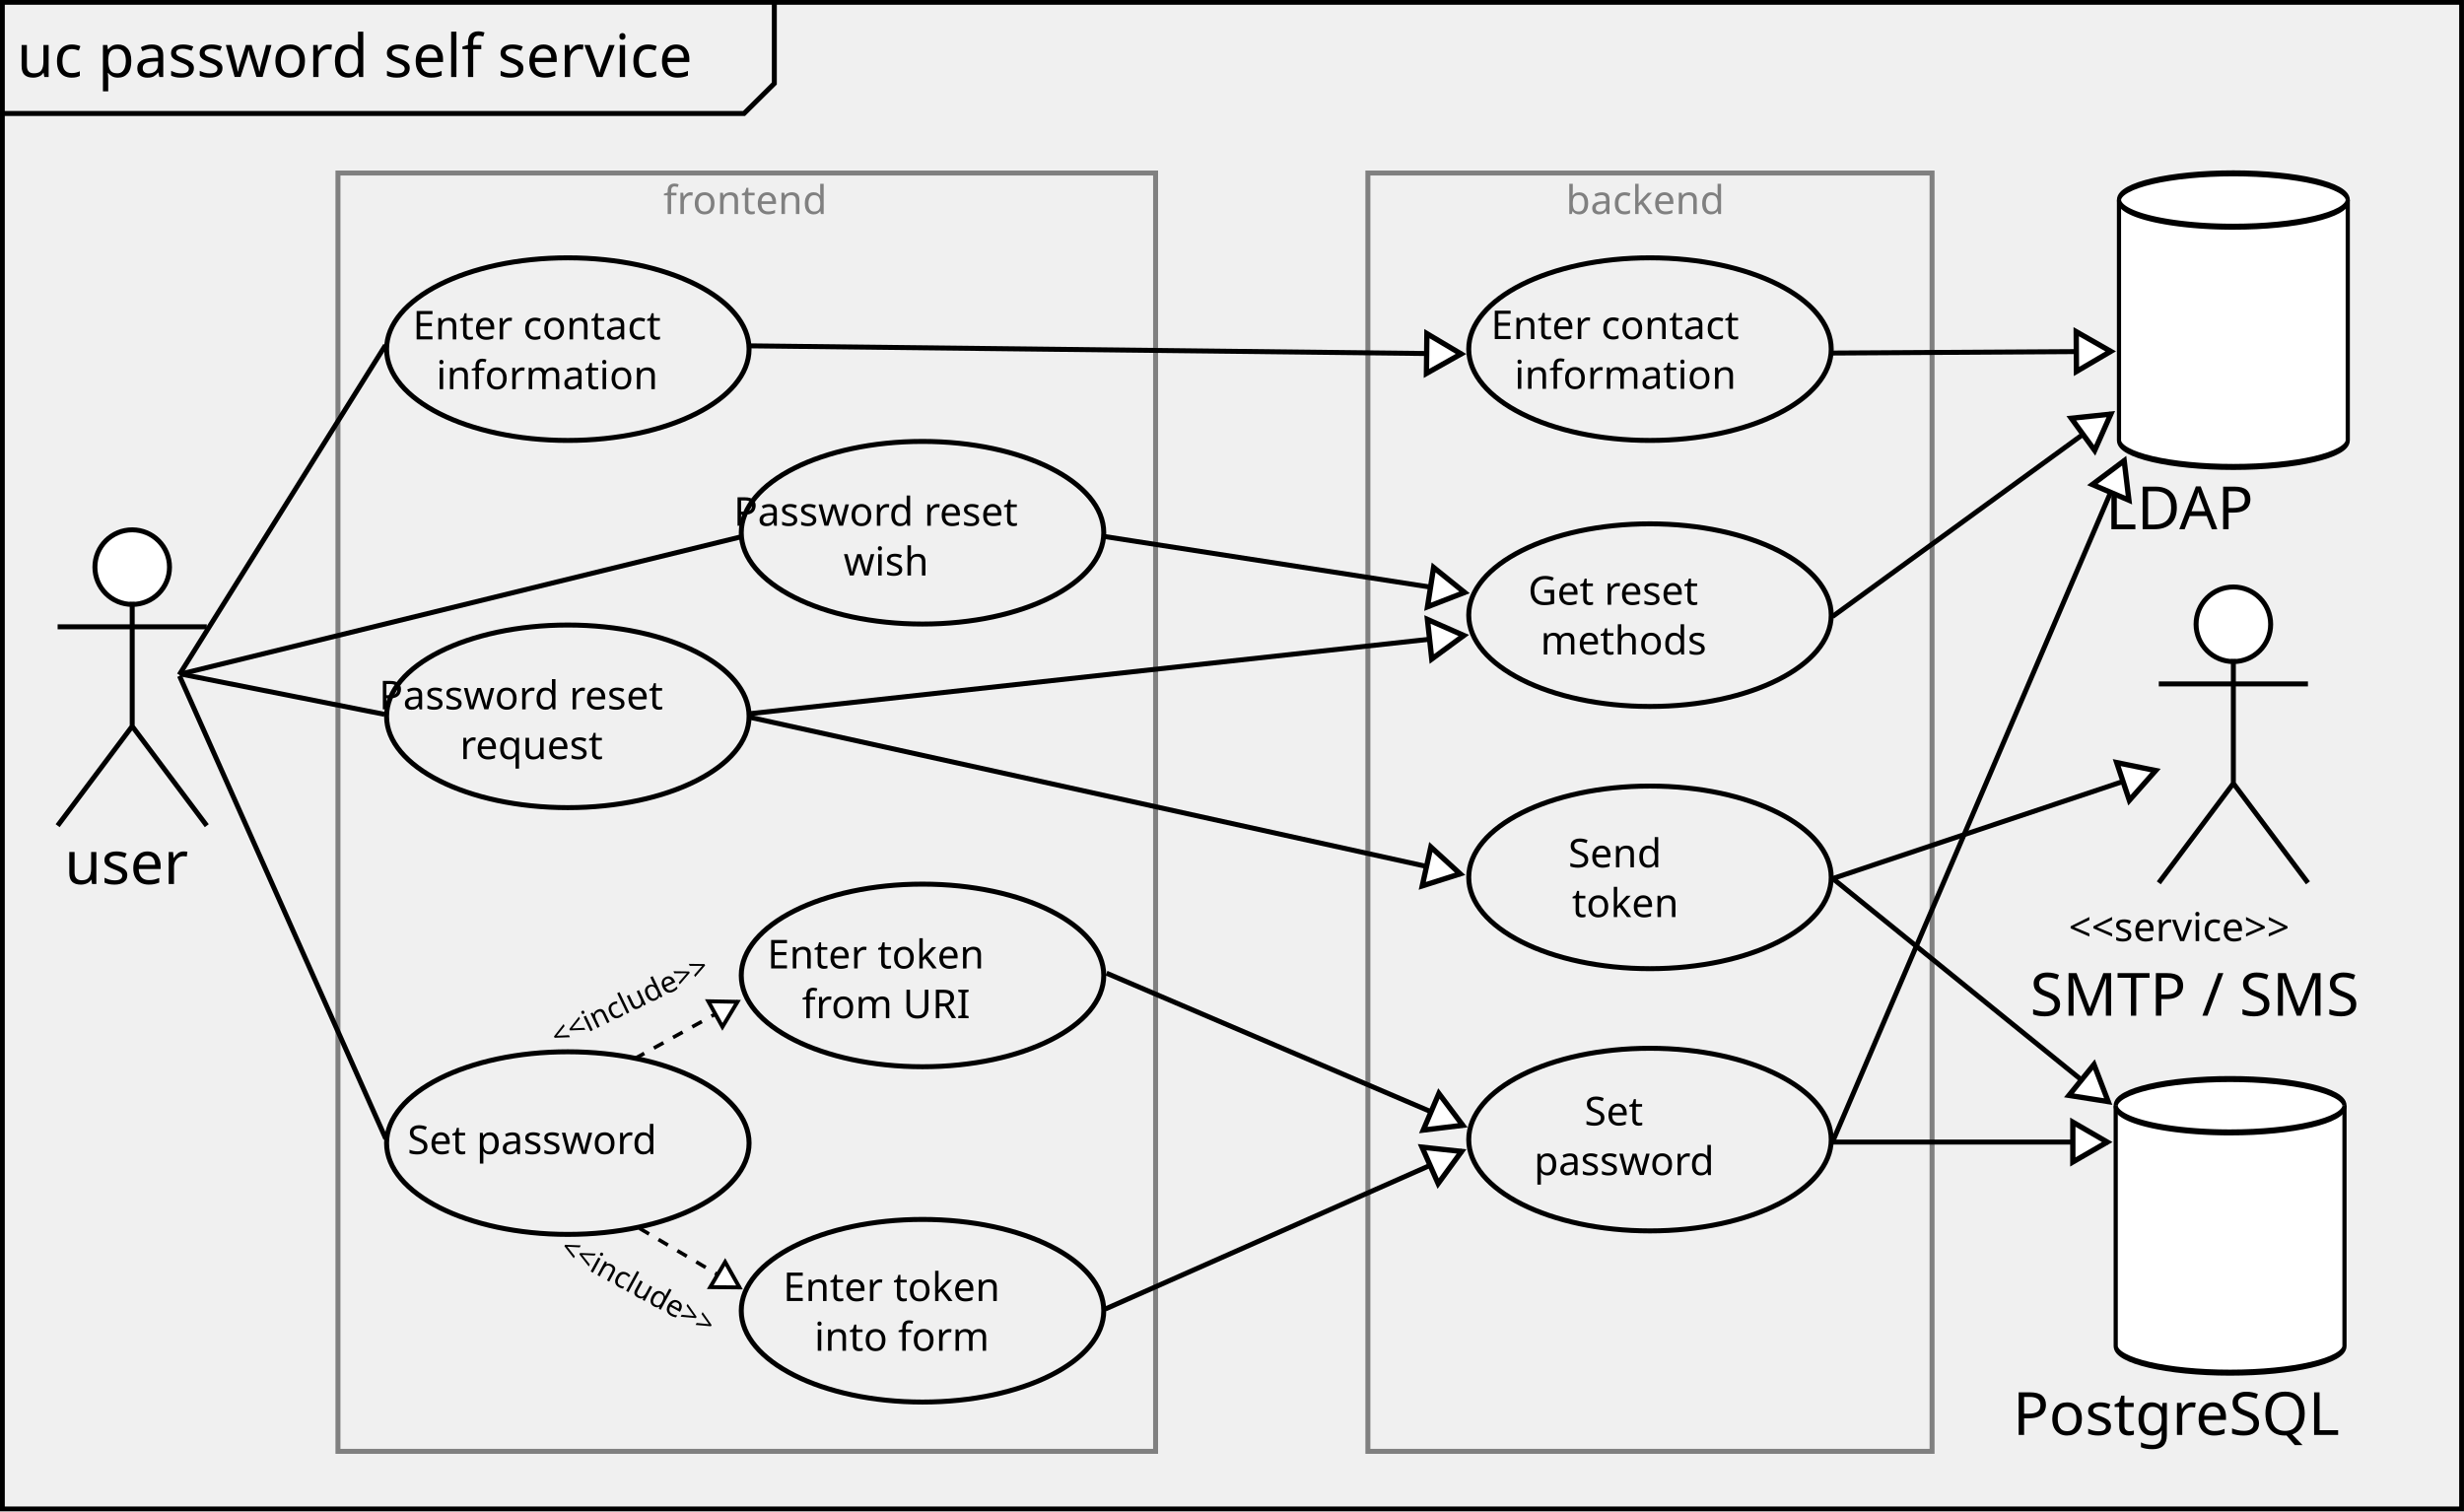
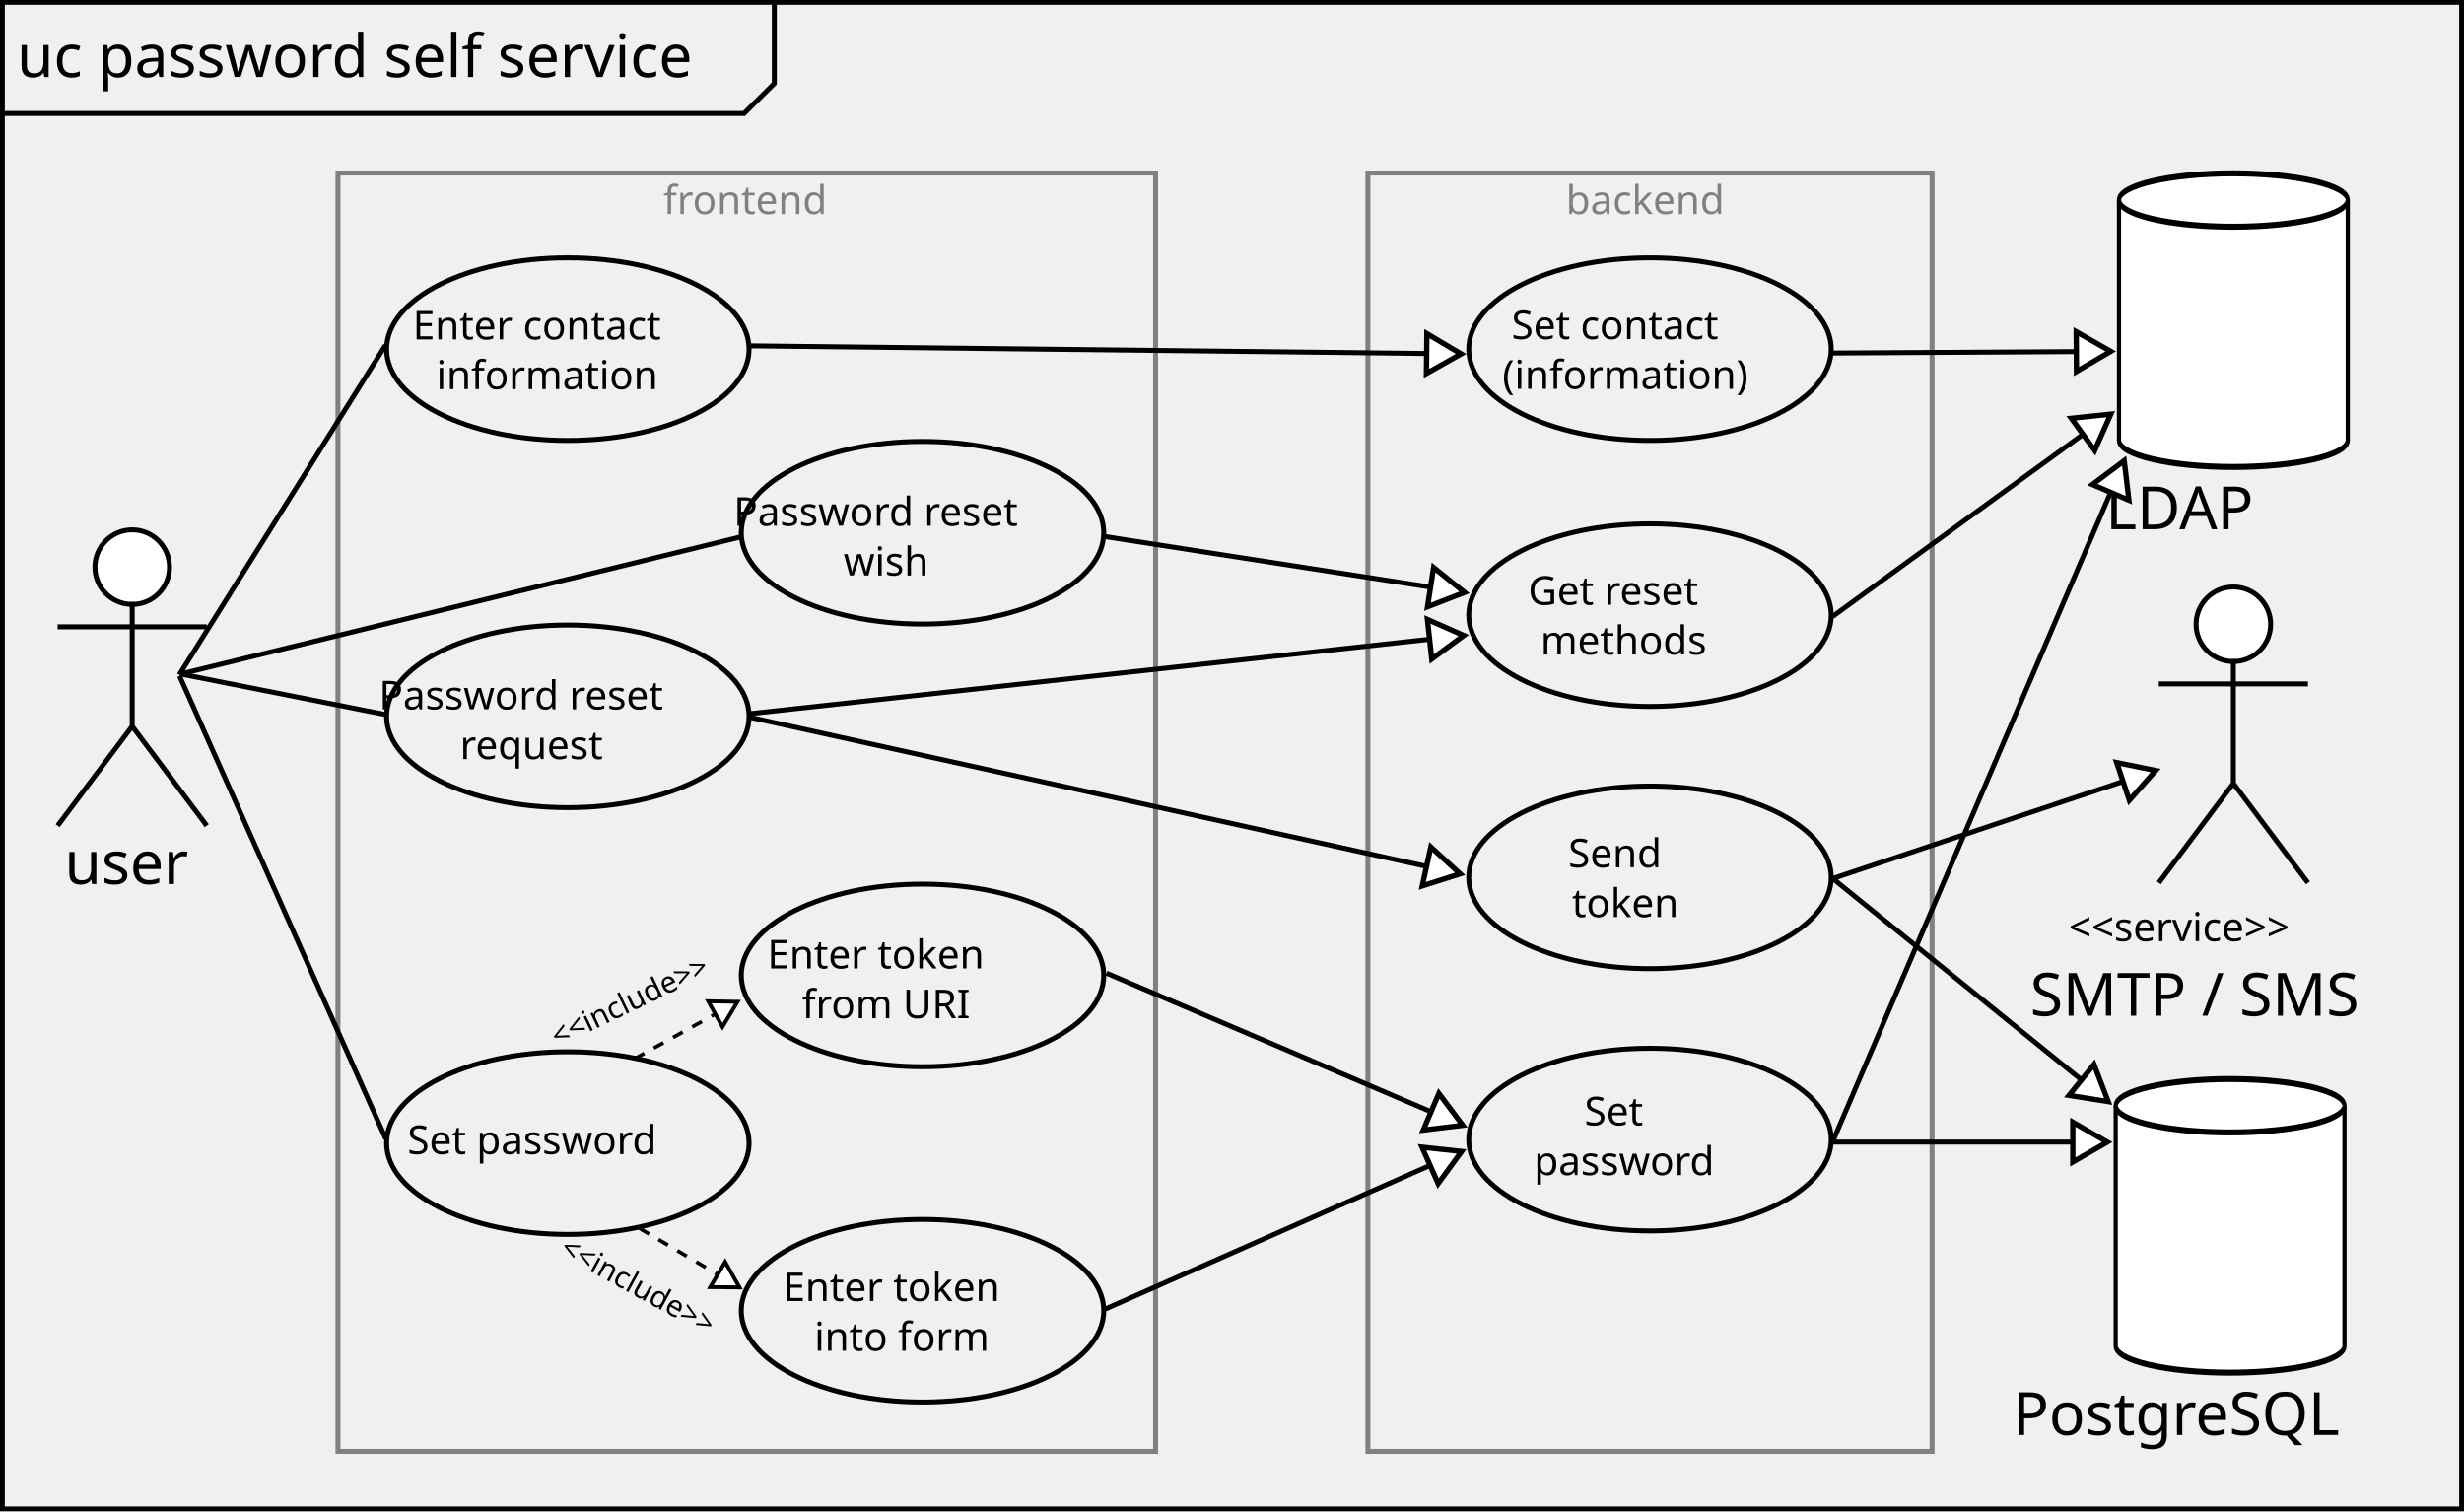
<svg xmlns="http://www.w3.org/2000/svg" width="495.562" height="303.938" version="1.1" content="%3Cmxfile%20userAgent%3D%22Mozilla%2F5.0%20(X11%3B%20Linux%20x86_64)%20AppleWebKit%2F537.36%20(KHTML%2C%20like%20Gecko)%20Chrome%2F47.0.251.0%20Safari%2F537.36%22%20type%3D%22device%22%3E%3Cdiagram%3E7Vrtb6M4E%2F9rIt1zUiMIzdvHpOnTPWlXqtSt9u5T5AQnoAXMgdNN76%2FfMXjA2JBXru3qyIeEjD3jwfP280DPuQv3DwmJvS%2FMpUFvYLn7nrPoDQb21LHgR1Bec8pwOs4J28R35aSS8OT%2FQyVR8m13vkvTykTOWMD9uEpcsyiia16hbVhQXSImWxRfEp7WJDCp33yXezl1MhiV9E%2FU33q4jD2a5iMpf0UZLt2QXcBvMhKMieGQoKzsrpx72LGEMRAjrsL9HQ3EruGG5Lf%2B%2F4bRQsmERlKRwwxSiRcS7KSOszVniaF56pFYXO7CIJ%2FgzF9own3Yn89kRYNHlvrcZxFMWTHOWahMmAX%2BVgxwFgPV42EAf2y4lGvDNIo%2BYeqfkaTyD5SFlCevMAUZpCtID7LRpX6UJkKSp1hnJGlEOsq2EFzuFVzI7arfOml4Zes2CYs4jVygPv%2FRG4wCWG3u%2Bi9wuRWXv5FMwPPdE3wnLKDp%2F3AWLKZMrOFF0gpsU6V0rB3rEVYtmJUQjJkf8SwIhvPecCEoNPEhFiiE%2BIIl3GNbFpHgsaS2Era31bjFeFTCFiNbDdsilq%2BJW1ljlLj99PXrI1CAMaEp5Yf2S89pRbKDsJ8lCfshaAFbf89IoNmfQLDwz1%2F4Z%2B9zMSAkiuuM3ne0jxxUtj5jztWjrlauOEm2oLuamgx7wF2xXbKWjFnubzTRjdW%2FHY0lmzQTSkloQLj%2FUlWgziZS%2BqPwslK0Znz8iwJyHSVPaVfYXiL0w2nSdRtXmdS6WOkkuTyNF%2BtIVSO22aBfqE5WbNpJfjdp8Dsjrn%2BXcGKJY2lMoopHjv7eCYAwD%2FyI3mCAzGCK3YclcBTlpeCbSxoSX2gjanuRJHLBF6adK7Uq7jJTLw3BkrlyJBQwIVql4uejKRuxJaBJTgBNioShK1tDOkv%2F6xIPiykMzV2SelQ4XZZeIgTOEzUl5UMyJRV%2FTkw1ahJpTjVqQjqcaqy%2BNRrdVoGcBM9XZpqxBg9tqS5KyHU0Uo0hR69XDlanlnMW1kHMt9OTklaraco2jwQlrjXiK6XJiw%2B%2BcGo8qhC4PlKujFQDVr9n2jiI0DrFOsU6xTrF3kKxX%2FCIqNdurMBHjoiO1cIR0XaMGvjt6aGupQPoYZkdGpewiMdcqO2nVsId1M6IhLSxB9TOKbQBw51giCuxlz2sP%2BMfgUyGHN0RdDkNGO4S6CMxqGL2CyLb6Q%2FifU1wj%2Bf5GSybtYI%2BdW8AGh2M78wdrlk0ZCtf8BZLjoWUD3T0sPqTCTjQWcePt3ddxOFnnxt03zUENQTBJc5r9rVWZP29Jdi%2BgPXhUUUqjKM1EQ5zZoxCkV3cNbs71l8WjjgYue8BR8zW4fOXu7rW4ceHIw1N8b4NN9nUGC%2FH9ApxTtlQ%2B1GYLI90yPNeSOvlxZEPZdGXsFP9LxQF2UZTEc0hHKIY%2FCNBB%2BkVVn9Y8Ysmr3g33KA%2FczgVq5oeMh0eFtSei6Av1oBexcifF7Mi3xzPJRDrJPBYyruS37H%2BF9HCsOER51ugBdRWCWg1eis1P%2BM5WvlNy9wPepNRb5ql2T2fcS5OBXGaLonrAv5I4a2sD9rUwEfQ%2BotDh3a%2B6Sn2ERGnNjh0ZzEEtdfhqHnfCx8MS8tVTneK5WKPRXBetKJduDr3DBhlrO%2BMHSrIYewgkmgPOzR41gDfobjcs4oafS6M0D3LEHQxjBDvyhQvKebTy3c8nfuf%3C%2Fdiagram%3E%3C%2Fmxfile%3E" id="svg2985">
  <defs id="defs2987">
    <marker orient="auto" refY="0.0" refX="0.0" id="EmptyTriangleOutL" style="overflow:visible">
      <path id="path4936" d="M 5.77,0.0 L -2.88,5.0 L -2.88,-5.0 L 5.77,0.0 z " style="fill-rule:evenodd;fill:#FFFFFF;stroke:#000000;stroke-width:1.0pt" transform="scale(0.8) translate(-6,0)" />
    </marker>
  </defs>
  <rect style="fill:none;stroke:#808080;stroke-width:1;stroke-miterlimit:4;stroke-opacity:1;stroke-dasharray:none;stroke-dashoffset:0" id="rect3873" width="164.444" height="257.081" x="67.97" y="34.797" />
  <rect style="fill:none;stroke:#000000;stroke-width:0.967;stroke-miterlimit:4;stroke-opacity:1;stroke-dasharray:none;stroke-dashoffset:0" id="rect4211" width="494.591" height="302.984" x="0.483" y="0.472" />
  <g id="g4273" transform="translate(-12.56131,23.4266)">
    <text id="text4257" y="154.353" x="25.545" style="font-size:12px;font-style:normal;font-variant:normal;font-weight:normal;font-stretch:normal;text-align:start;line-height:125%;letter-spacing:0px;word-spacing:0px;writing-mode:lr-tb;text-anchor:start;fill:#000000;fill-opacity:1;stroke:none;font-family:Sans;-inkscape-font-specification:Sans" xml:space="preserve">
      <tspan y="154.353" x="25.545" id="tspan4259">user</tspan>
    </text>
    <g transform="translate(-1.349123,-32.87197)" id="g4106">
      <ellipse style="fill:#ffffff;stroke:#000000" d="m 47.5,123 c 0,4.142 -3.358,7.5 -7.5,7.5 -4.142,0 -7.5,-3.358 -7.5,-7.5 0,-4.142 3.358,-7.5 7.5,-7.5 4.142,0 7.5,3.358 7.5,7.5 z" id="ellipse2991" pointer-events="none" ry="7.5" rx="7.5" cy="123" cx="40" transform="translate(0.5,0.5)" />
      <path style="fill:none;stroke:#000000;stroke-miterlimit:10" id="path2993" pointer-events="none" stroke-miterlimit="10" d="m 40.5,130.5 0,25 m 0,-20 -15,0 m 15,0 15,0 m -15,20 -15,20 m 15,-20 15,20" />
    </g>
  </g>
  <g id="g4032" transform="translate(15.44638,-115.5276)" />
  <text xml:space="preserve" style="font-size:12px;font-style:normal;font-variant:normal;font-weight:normal;font-stretch:normal;text-align:start;line-height:125%;letter-spacing:0px;word-spacing:0px;writing-mode:lr-tb;text-anchor:start;fill:#000000;fill-opacity:1;stroke:none;font-family:Sans;-inkscape-font-specification:Sans" x="3.39" y="15.492" id="text4213">
    <tspan id="tspan4215" x="3.39" y="15.492">uc password self service</tspan>
  </text>
  <path style="fill:none;stroke:#000000;stroke-width:1px;stroke-linecap:butt;stroke-linejoin:miter;stroke-opacity:1" d="m 0.548,22.818 149.096,0 6.09,-6.03 0,-16.444" id="path4280" />
  <text xml:space="preserve" style="font-size:8px;font-style:normal;font-variant:normal;font-weight:normal;font-stretch:normal;text-align:start;line-height:125%;letter-spacing:0px;word-spacing:0px;writing-mode:lr-tb;text-anchor:start;fill:#808080;fill-opacity:1;stroke:none;font-family:Sans;-inkscape-font-specification:Sans" x="133.402" y="43.041" id="text4213-3">
    <tspan id="tspan4215-8" x="133.402" y="43.041">frontend</tspan>
  </text>
  <g id="g4713" transform="translate(-19.74542,86.01224)">
    <path d="m 275.719,98.656 c 0,10.142 -16.32,18.363 -36.452,18.363 -20.132,0 -36.452,-8.221 -36.452,-18.363 0,-10.142 16.32,-18.363 36.452,-18.363 20.132,0 36.452,8.221 36.452,18.363 z" id="path4707" style="fill:none;stroke:#000000;stroke-width:1;stroke-miterlimit:4;stroke-opacity:1;stroke-dasharray:none;stroke-dashoffset:0" transform="translate(-33.98518,78.93333)" />
    <text id="text4709" y="175.638" x="206.325" style="font-size:8px;font-style:normal;font-variant:normal;font-weight:normal;font-stretch:normal;text-align:center;line-height:125%;writing-mode:lr-tb;text-anchor:middle;fill:#000000;fill-opacity:1;stroke:none;font-family:Sans;-inkscape-font-specification:Sans" xml:space="preserve">
      <tspan id="tspan4711" y="175.638" x="206.325">Enter token</tspan>
      <tspan y="185.638" x="206.325" id="tspan4455">into form</tspan>
    </text>
  </g>
  <rect y="34.797" x="275.111" height="257.081" width="113.467" id="rect4732" style="fill:none;stroke:#808080;stroke-width:1;stroke-miterlimit:4;stroke-opacity:1;stroke-dasharray:none;stroke-dashoffset:0" />
  <text id="text4738" y="43.041" x="314.93" style="font-size:8px;font-style:normal;font-variant:normal;font-weight:normal;font-stretch:normal;text-align:start;line-height:125%;letter-spacing:0px;word-spacing:0px;writing-mode:lr-tb;text-anchor:start;fill:#808080;fill-opacity:1;stroke:none;font-family:Sans;-inkscape-font-specification:Sans" xml:space="preserve">
    <tspan y="43.041" x="314.93" id="tspan4766">backend</tspan>
  </text>
  <g id="g5942" transform="translate(23.93161,29.27672)">
    <g id="g3620">
      <g transform="matrix(1,0,0,1.435254,0,-21.83806)" id="g3616">
        <path id="path2170-2" d="M 402.239,56.508 V 22.846 c 0,-2.065 10.312,-3.74 23.006,-3.74 12.695,0 23.007,1.675 23.007,3.74 v 33.662 c 0,2.061 -10.312,3.74 -23.007,3.74 -12.694,0 -23.006,-1.679 -23.006,-3.74 z" style="fill:#ffffff;fill-opacity:1;stroke:#000000;stroke-width:0.842;stroke-miterlimit:10.433;stroke-dasharray:none" />
        <path id="path2172-6" d="m 402.239,22.846 0.031,0.192 0.089,0.19 0.147,0.187 0.202,0.184 0.257,0.181 0.31,0.177 0.362,0.174 0.412,0.17 0.461,0.165 0.509,0.161 0.554,0.157 0.599,0.151 0.642,0.147 0.683,0.141 0.723,0.135 0.762,0.13 0.799,0.124 0.835,0.117 0.87,0.111 0.901,0.105 0.934,0.097 0.963,0.09 0.993,0.083 1.018,0.075 1.045,0.067 1.068,0.059 1.091,0.051 1.113,0.042 1.132,0.033 1.15,0.023 1.167,0.015 1.183,0.005 c 12.695,0 23.007,-1.679 23.007,-3.74" style="fill:#ffffff;fill-opacity:1;stroke:#000000;stroke-width:0.842;stroke-miterlimit:10.433;stroke-dasharray:none" />
      </g>
      <text xml:space="preserve" style="font-size:12px;font-style:normal;font-variant:normal;font-weight:normal;font-stretch:normal;text-align:center;line-height:125%;letter-spacing:0px;word-spacing:0px;writing-mode:lr-tb;text-anchor:middle;fill:#000000;fill-opacity:1;stroke:none;font-family:Sans;-inkscape-font-specification:Sans" x="425.344" y="77.152" id="text4096-6">
        <tspan x="425.344" y="77.152" id="tspan3170-1" style="font-size:12px;font-style:normal;font-variant:normal;font-weight:normal;font-stretch:normal;text-align:center;line-height:125%;writing-mode:lr-tb;text-anchor:middle;fill:#000000;fill-opacity:1;font-family:Sans;-inkscape-font-specification:Sans">LDAP</tspan>
      </text>
    </g>
  </g>
  <path id="path4421" d="M 368.693,229.341 427.291,92.486" style="fill:none;stroke:#000000;stroke-width:1;stroke-linecap:butt;stroke-linejoin:miter;stroke-miterlimit:4;stroke-opacity:1;stroke-dasharray:none;stroke-dashoffset:0;marker-end:url(#EmptyTriangleOutL)" />
  <g transform="translate(408.8316,34.91771)" id="g4435">
    <text xml:space="preserve" style="font-size:12px;font-style:normal;font-variant:normal;font-weight:normal;font-stretch:normal;text-align:center;line-height:125%;letter-spacing:0px;word-spacing:0px;writing-mode:lr-tb;text-anchor:middle;fill:#000000;fill-opacity:1;stroke:none;font-family:Sans;-inkscape-font-specification:Sans" x="40.345" y="154.353" id="text4437">
      <tspan id="tspan4439" x="40.345" y="154.353" style="font-size:8px;font-style:normal;font-variant:normal;font-weight:normal;font-stretch:normal;text-align:center;line-height:125%;writing-mode:lr;text-anchor:middle;font-family:Sans;-inkscape-font-specification:Sans">&lt;&lt;service&gt;&gt;</tspan>
      <tspan x="40.345" y="169.353" id="tspan4447">SMTP / SMS</tspan>
    </text>
    <g id="g4441" transform="translate(-0.1545897,-32.87197)">
      <ellipse transform="translate(0.5,0.5)" cx="40" cy="123" rx="7.5" ry="7.5" pointer-events="none" id="ellipse4443" d="m 47.5,123 c 0,4.142 -3.358,7.5 -7.5,7.5 -4.142,0 -7.5,-3.358 -7.5,-7.5 0,-4.142 3.358,-7.5 7.5,-7.5 4.142,0 7.5,3.358 7.5,7.5 z" style="fill:#ffffff;stroke:#000000" />
      <path d="m 40.5,130.5 0,25 m 0,-20 -15,0 m 15,0 15,0 m -15,20 -15,20 m 15,-20 15,20" stroke-miterlimit="10" pointer-events="none" id="path4445" style="fill:none;stroke:#000000;stroke-miterlimit:10" />
    </g>
  </g>
  <g id="g4473" transform="translate(28.4916,59.14088)">
    <g transform="translate(-65.77356,10.96297)" id="g4722">
      <text id="text4697" y="124.661" x="222.769" style="font-size:8px;font-style:normal;font-variant:normal;font-weight:normal;font-stretch:normal;text-align:center;line-height:125%;writing-mode:lr-tb;text-anchor:middle;fill:#000000;fill-opacity:1;stroke:none;font-family:Sans;-inkscape-font-specification:Sans" xml:space="preserve">
        <tspan id="tspan4699" y="124.661" x="222.769">Enter token</tspan>
        <tspan id="tspan4457" y="134.661" x="222.769">from URI</tspan>
      </text>
    </g>
    <path transform="translate(-82.2222,38.37037)" style="fill:none;stroke:#000000;stroke-width:1;stroke-miterlimit:4;stroke-opacity:1;stroke-dasharray:none;stroke-dashoffset:0" id="path4461" d="m 275.719,98.656 c 0,10.142 -16.32,18.363 -36.452,18.363 -20.132,0 -36.452,-8.221 -36.452,-18.363 0,-10.142 16.32,-18.363 36.452,-18.363 20.132,0 36.452,8.221 36.452,18.363 z" />
  </g>
  <g id="g5544" transform="translate(67.95827,23.82897)">
    <g id="g4498" transform="translate(-105.2402,-42.75555)">
      <text xml:space="preserve" style="font-size:8px;font-style:normal;font-variant:normal;font-weight:normal;font-stretch:normal;text-align:center;line-height:125%;writing-mode:lr-tb;text-anchor:middle;fill:#000000;fill-opacity:1;stroke:none;font-family:Sans;-inkscape-font-specification:Sans" x="222.769" y="124.661" id="text4500">
        <tspan x="222.769" y="124.661" id="tspan4504">Password reset</tspan>
        <tspan x="222.769" y="134.661" id="tspan4510">wish</tspan>
      </text>
    </g>
    <path d="m 275.719,98.656 c 0,10.142 -16.32,18.363 -36.452,18.363 -20.132,0 -36.452,-8.221 -36.452,-18.363 0,-10.142 16.32,-18.363 36.452,-18.363 20.132,0 36.452,8.221 36.452,18.363 z" id="path4506" style="fill:none;stroke:#000000;stroke-width:1;stroke-miterlimit:4;stroke-opacity:1;stroke-dasharray:none;stroke-dashoffset:0" transform="translate(-121.6889,-15.34815)" />
  </g>
  <g id="g4512" transform="translate(-42.84292,92.85804)">
    <g transform="translate(-65.77356,10.96297)" id="g4514">
      <text id="text4516" y="128.27" x="222.918" style="font-size:8px;font-style:normal;font-variant:normal;font-weight:normal;font-stretch:normal;text-align:center;line-height:125%;writing-mode:lr-tb;text-anchor:middle;fill:#000000;fill-opacity:1;stroke:none;font-family:Sans;-inkscape-font-specification:Sans" xml:space="preserve">
        <tspan id="tspan4520" y="128.27" x="222.918">Set password</tspan>
      </text>
    </g>
    <path transform="translate(-82.2222,38.37037)" style="fill:none;stroke:#000000;stroke-width:1;stroke-miterlimit:4;stroke-opacity:1;stroke-dasharray:none;stroke-dashoffset:0" id="path4522" d="m 275.719,98.656 c 0,10.142 -16.32,18.363 -36.452,18.363 -20.132,0 -36.452,-8.221 -36.452,-18.363 0,-10.142 16.32,-18.363 36.452,-18.363 20.132,0 36.452,8.221 36.452,18.363 z" />
  </g>
  <path id="path4524" d="M 127.645,212.91 148.443,201.408" style="fill:none;stroke:#000000;stroke-width:0.735;stroke-linecap:butt;stroke-linejoin:miter;stroke-miterlimit:4;stroke-opacity:1;stroke-dasharray:2.205, 2.205;stroke-dashoffset:0;marker-end:url(#EmptyTriangleOutL)" />
  <text transform="matrix(0.9012438,-0.4333123,0.4333123,0.9012438,0,0)" id="text4526" y="238.369" x="9.795" style="font-size:6px;font-style:normal;font-variant:normal;font-weight:normal;font-stretch:normal;text-align:start;line-height:125%;writing-mode:lr-tb;text-anchor:start;fill:#000000;fill-opacity:1;stroke:none;font-family:Sans;-inkscape-font-specification:Sans" xml:space="preserve">
    <tspan y="238.369" x="9.795" id="tspan4528">&lt;&lt;include&gt;&gt;</tspan>
  </text>
  <path style="fill:none;stroke:#000000;stroke-width:0.735;stroke-linecap:butt;stroke-linejoin:miter;stroke-miterlimit:4;stroke-opacity:1;stroke-dasharray:2.205, 2.205;stroke-dashoffset:0;marker-end:url(#EmptyTriangleOutL)" d="m 128.637,247.034 20.202,11.944" id="path4530" />
  <text xml:space="preserve" style="font-size:6px;font-style:normal;font-variant:normal;font-weight:normal;font-stretch:normal;text-align:start;line-height:125%;writing-mode:lr-tb;text-anchor:start;fill:#000000;fill-opacity:1;stroke:none;font-family:Sans;-inkscape-font-specification:Sans" x="219.59" y="167.27" id="text4532" transform="matrix(0.8772097,0.4801074,-0.4801074,0.8772097,0,0)">
    <tspan id="tspan4534" x="219.59" y="167.27">&lt;&lt;include&gt;&gt;</tspan>
  </text>
  <path style="fill:none;stroke:#000000;stroke-width:1px;stroke-linecap:butt;stroke-linejoin:miter;stroke-opacity:1;marker-end:url(#EmptyTriangleOutL)" d="m 222.139,107.896 72.595,11.274" id="path4538" />
  <g id="g4542" transform="translate(-42.84292,7.034536)">
    <g transform="translate(-65.77356,10.96297)" id="g4544">
      <text id="text4546" y="124.661" x="222.769" style="font-size:8px;font-style:normal;font-variant:normal;font-weight:normal;font-stretch:normal;text-align:center;line-height:125%;writing-mode:lr-tb;text-anchor:middle;fill:#000000;fill-opacity:1;stroke:none;font-family:Sans;-inkscape-font-specification:Sans" xml:space="preserve">
        <tspan id="tspan4548" y="124.661" x="222.769">Password reset</tspan>
        <tspan id="tspan4550" y="134.661" x="222.769">request</tspan>
      </text>
    </g>
    <path transform="translate(-82.2222,38.37037)" style="fill:none;stroke:#000000;stroke-width:1;stroke-miterlimit:4;stroke-opacity:1;stroke-dasharray:none;stroke-dashoffset:0" id="path4552" d="m 275.719,98.656 c 0,10.142 -16.32,18.363 -36.452,18.363 -20.132,0 -36.452,-8.221 -36.452,-18.363 0,-10.142 16.32,-18.363 36.452,-18.363 20.132,0 36.452,8.221 36.452,18.363 z" />
  </g>
  <path style="fill:none;stroke:#000000;stroke-width:1px;stroke-linecap:butt;stroke-linejoin:miter;stroke-opacity:1;marker-end:url(#EmptyTriangleOutL)" d="M 150.897,143.518 294.583,127.78" id="path4554" />
  <path style="fill:none;stroke:#000000;stroke-width:1px;stroke-linecap:butt;stroke-linejoin:miter;stroke-opacity:1;marker-end:url(#EmptyTriangleOutL)" d="m 222.54,195.713 71.813,30.665" id="path4924" />
  <path style="fill:none;stroke:#000000;stroke-width:1px;stroke-linecap:butt;stroke-linejoin:miter;stroke-opacity:1" d="m 36.102,135.929 41.49,93.094" id="path5294" />
  <path style="fill:none;stroke:#000000;stroke-width:1px;stroke-linecap:butt;stroke-linejoin:miter;stroke-opacity:1;marker-end:url(#EmptyTriangleOutL)" d="m 222.29,263.257 71.828,-31.765" id="path5312" />
  <path id="path5498" d="m 150.76,144.239 143.086,31.539" style="fill:none;stroke:#000000;stroke-width:1px;stroke-linecap:butt;stroke-linejoin:miter;stroke-opacity:1;marker-end:url(#EmptyTriangleOutL)" />
  <g id="g5538" transform="translate(1.037054,40.40274)">
    <text xml:space="preserve" style="font-size:8px;font-style:normal;font-variant:normal;font-weight:normal;font-stretch:normal;text-align:center;line-height:125%;writing-mode:lr-tb;text-anchor:middle;fill:#000000;fill-opacity:1;stroke:none;font-family:Sans;-inkscape-font-specification:Sans" x="330.68" y="81.22" id="text4746">
      <tspan x="330.68" y="81.22" id="tspan4748">Get reset</tspan>
      <tspan id="tspan5516" x="330.68" y="91.22">methods</tspan>
    </text>
    <path transform="translate(91.54076,-15.34815)" style="fill:none;stroke:#000000;stroke-width:1;stroke-miterlimit:4;stroke-opacity:1;stroke-dasharray:none;stroke-dashoffset:0" id="path5514" d="m 275.719,98.656 c 0,10.142 -16.32,18.363 -36.452,18.363 -20.132,0 -36.452,-8.221 -36.452,-18.363 0,-10.142 16.32,-18.363 36.452,-18.363 20.132,0 36.452,8.221 36.452,18.363 z" />
  </g>
  <g id="g5526" transform="translate(1.037054,-15.39557)">
    <text xml:space="preserve" style="font-size:8px;font-style:normal;font-variant:normal;font-weight:normal;font-stretch:normal;text-align:center;line-height:125%;writing-mode:lr-tb;text-anchor:middle;fill:#000000;fill-opacity:1;stroke:none;font-family:Sans;-inkscape-font-specification:Sans" x="331.044" y="189.824" id="text4762">
      <tspan x="331.044" y="189.824" id="tspan4764">Send</tspan>
      <tspan id="tspan5520" x="331.044" y="199.824">token</tspan>
    </text>
    <path d="m 275.719,98.656 c 0,10.142 -16.32,18.363 -36.452,18.363 -20.132,0 -36.452,-8.221 -36.452,-18.363 0,-10.142 16.32,-18.363 36.452,-18.363 20.132,0 36.452,8.221 36.452,18.363 z" id="path5522" style="fill:none;stroke:#000000;stroke-width:1;stroke-miterlimit:4;stroke-opacity:1;stroke-dasharray:none;stroke-dashoffset:0" transform="translate(91.54076,93.18519)" />
  </g>
  <g id="g5532" transform="translate(1.037054,88.31722)">
    <text id="text4754" y="138" x="330.807" style="font-size:8px;font-style:normal;font-variant:normal;font-weight:normal;font-stretch:normal;text-align:center;line-height:125%;writing-mode:lr-tb;text-anchor:middle;fill:#000000;fill-opacity:1;stroke:none;font-family:Sans;-inkscape-font-specification:Sans" xml:space="preserve">
      <tspan id="tspan4756" y="138" x="330.807">Set</tspan>
      <tspan id="tspan5518" y="148" x="330.807">password</tspan>
    </text>
    <path transform="translate(91.54076,42.20741)" style="fill:none;stroke:#000000;stroke-width:1;stroke-miterlimit:4;stroke-opacity:1;stroke-dasharray:none;stroke-dashoffset:0" id="path5524" d="m 275.719,98.656 c 0,10.142 -16.32,18.363 -36.452,18.363 -20.132,0 -36.452,-8.221 -36.452,-18.363 0,-10.142 16.32,-18.363 36.452,-18.363 20.132,0 36.452,8.221 36.452,18.363 z" />
  </g>
  <g transform="translate(-91.07994,-107.3766)" id="g6693">
    <path transform="translate(-33.98518,78.93333)" style="fill:none;stroke:#000000;stroke-width:1;stroke-miterlimit:4;stroke-opacity:1;stroke-dasharray:none;stroke-dashoffset:0" id="path6695" d="m 275.719,98.656 c 0,10.142 -16.32,18.363 -36.452,18.363 -20.132,0 -36.452,-8.221 -36.452,-18.363 0,-10.142 16.32,-18.363 36.452,-18.363 20.132,0 36.452,8.221 36.452,18.363 z" />
    <text xml:space="preserve" style="font-size:8px;font-style:normal;font-variant:normal;font-weight:normal;font-stretch:normal;text-align:center;line-height:125%;writing-mode:lr-tb;text-anchor:middle;fill:#000000;fill-opacity:1;stroke:none;font-family:Sans;-inkscape-font-specification:Sans" x="206.325" y="175.638" id="text6697">
      <tspan x="206.325" y="175.638" id="tspan6699">Enter contact</tspan>
      <tspan id="tspan6701" x="206.325" y="185.638">information</tspan>
    </text>
  </g>
  <path style="fill:none;stroke:#000000;stroke-width:1px;stroke-linecap:butt;stroke-linejoin:miter;stroke-opacity:1" d="M 36.047,135.719 77.515,69.441" id="path6703" />
  <g transform="translate(1.037054,-121.6285)" id="g6705">
    <text id="text6707" y="189.824" x="331.044" style="font-size:8px;font-style:normal;font-variant:normal;font-weight:normal;font-stretch:normal;text-align:center;line-height:125%;writing-mode:lr-tb;text-anchor:middle;fill:#000000;fill-opacity:1;stroke:none;font-family:Sans;-inkscape-font-specification:Sans" xml:space="preserve">
-       <tspan y="189.824" x="331.044" id="tspan6711">Enter contact</tspan>
-       <tspan y="199.824" x="331.044" id="tspan6717">information</tspan>
+       <tspan y="189.824" x="331.044" id="tspan6711">Set contact</tspan>
+       <tspan y="199.824" x="331.044" id="tspan6717">(information)</tspan>
    </text>
    <path transform="translate(91.54076,93.18519)" style="fill:none;stroke:#000000;stroke-width:1;stroke-miterlimit:4;stroke-opacity:1;stroke-dasharray:none;stroke-dashoffset:0" id="path6713" d="m 275.719,98.656 c 0,10.142 -16.32,18.363 -36.452,18.363 -20.132,0 -36.452,-8.221 -36.452,-18.363 0,-10.142 16.32,-18.363 36.452,-18.363 20.132,0 36.452,8.221 36.452,18.363 z" />
  </g>
  <path style="fill:none;stroke:#000000;stroke-width:1px;stroke-linecap:butt;stroke-linejoin:miter;stroke-opacity:1;marker-end:url(#EmptyTriangleOutL)" d="m 368.613,71.002 56.082,-0.341" id="path6719" />
  <path style="fill:none;stroke:#000000;stroke-width:1px;stroke-linecap:butt;stroke-linejoin:miter;stroke-opacity:1;marker-end:url(#EmptyTriangleOutL)" d="M 150.81,69.553 294.034,71.177" id="path7417" />
  <g transform="translate(23.27304,211.422)" id="g7601">
    <g id="g7603">
      <g id="g7605" transform="matrix(1,0,0,1.435254,0,-21.83806)">
        <path style="fill:#ffffff;fill-opacity:1;stroke:#000000;stroke-width:0.842;stroke-miterlimit:10.433;stroke-dasharray:none" d="M 402.239,56.508 V 22.846 c 0,-2.065 10.312,-3.74 23.006,-3.74 12.695,0 23.007,1.675 23.007,3.74 v 33.662 c 0,2.061 -10.312,3.74 -23.007,3.74 -12.694,0 -23.006,-1.679 -23.006,-3.74 z" id="path7607" />
        <path style="fill:#ffffff;fill-opacity:1;stroke:#000000;stroke-width:0.842;stroke-miterlimit:10.433;stroke-dasharray:none" d="m 402.239,22.846 0.031,0.192 0.089,0.19 0.147,0.187 0.202,0.184 0.257,0.181 0.31,0.177 0.362,0.174 0.412,0.17 0.461,0.165 0.509,0.161 0.554,0.157 0.599,0.151 0.642,0.147 0.683,0.141 0.723,0.135 0.762,0.13 0.799,0.124 0.835,0.117 0.87,0.111 0.901,0.105 0.934,0.097 0.963,0.09 0.993,0.083 1.018,0.075 1.045,0.067 1.068,0.059 1.091,0.051 1.113,0.042 1.132,0.033 1.15,0.023 1.167,0.015 1.183,0.005 c 12.695,0 23.007,-1.679 23.007,-3.74" id="path7609" />
      </g>
      <text id="text7611" y="77.152" x="425.344" style="font-size:12px;font-style:normal;font-variant:normal;font-weight:normal;font-stretch:normal;text-align:center;line-height:125%;letter-spacing:0px;word-spacing:0px;writing-mode:lr-tb;text-anchor:middle;fill:#000000;fill-opacity:1;stroke:none;font-family:Sans;-inkscape-font-specification:Sans" xml:space="preserve">
        <tspan style="font-size:12px;font-style:normal;font-variant:normal;font-weight:normal;font-stretch:normal;text-align:center;line-height:125%;writing-mode:lr-tb;text-anchor:middle;fill:#000000;fill-opacity:1;font-family:Sans;-inkscape-font-specification:Sans" id="tspan7613" y="77.152" x="425.344">PostgreSQL</tspan>
      </text>
    </g>
  </g>
  <path style="fill:none;stroke:#000000;stroke-width:1px;stroke-linecap:butt;stroke-linejoin:miter;stroke-opacity:1;marker-end:url(#EmptyTriangleOutL)" d="M 368.544,124 424.678,83.171" id="path7615" />
  <path style="fill:none;stroke:#000000;stroke-width:1px;stroke-linecap:butt;stroke-linejoin:miter;stroke-opacity:1;marker-end:url(#EmptyTriangleOutL)" d="m 368.573,176.648 55.576,45.007" id="path7799" />
  <path style="fill:none;stroke:#000000;stroke-width:1px;stroke-linecap:butt;stroke-linejoin:miter;stroke-opacity:1" d="M 77.326,143.665 36.241,135.526" id="path8167" />
  <path style="fill:none;stroke:#000000;stroke-width:1px;stroke-linecap:butt;stroke-linejoin:miter;stroke-opacity:1" d="M 148.838,108.006 36.434,135.526" id="path8169" />
  <path style="fill:none;stroke:#000000;stroke-width:1px;stroke-linecap:butt;stroke-linejoin:miter;stroke-opacity:1;marker-end:url(#EmptyTriangleOutL)" d="m 368.466,229.681 55.526,0" id="path8171" />
  <path style="fill:none;stroke:#000000;stroke-width:1px;stroke-linecap:butt;stroke-linejoin:miter;stroke-opacity:1;marker-end:url(#EmptyTriangleOutL)" d="M 368.325,176.776 433.724,154.906" id="path8355" />
</svg>
